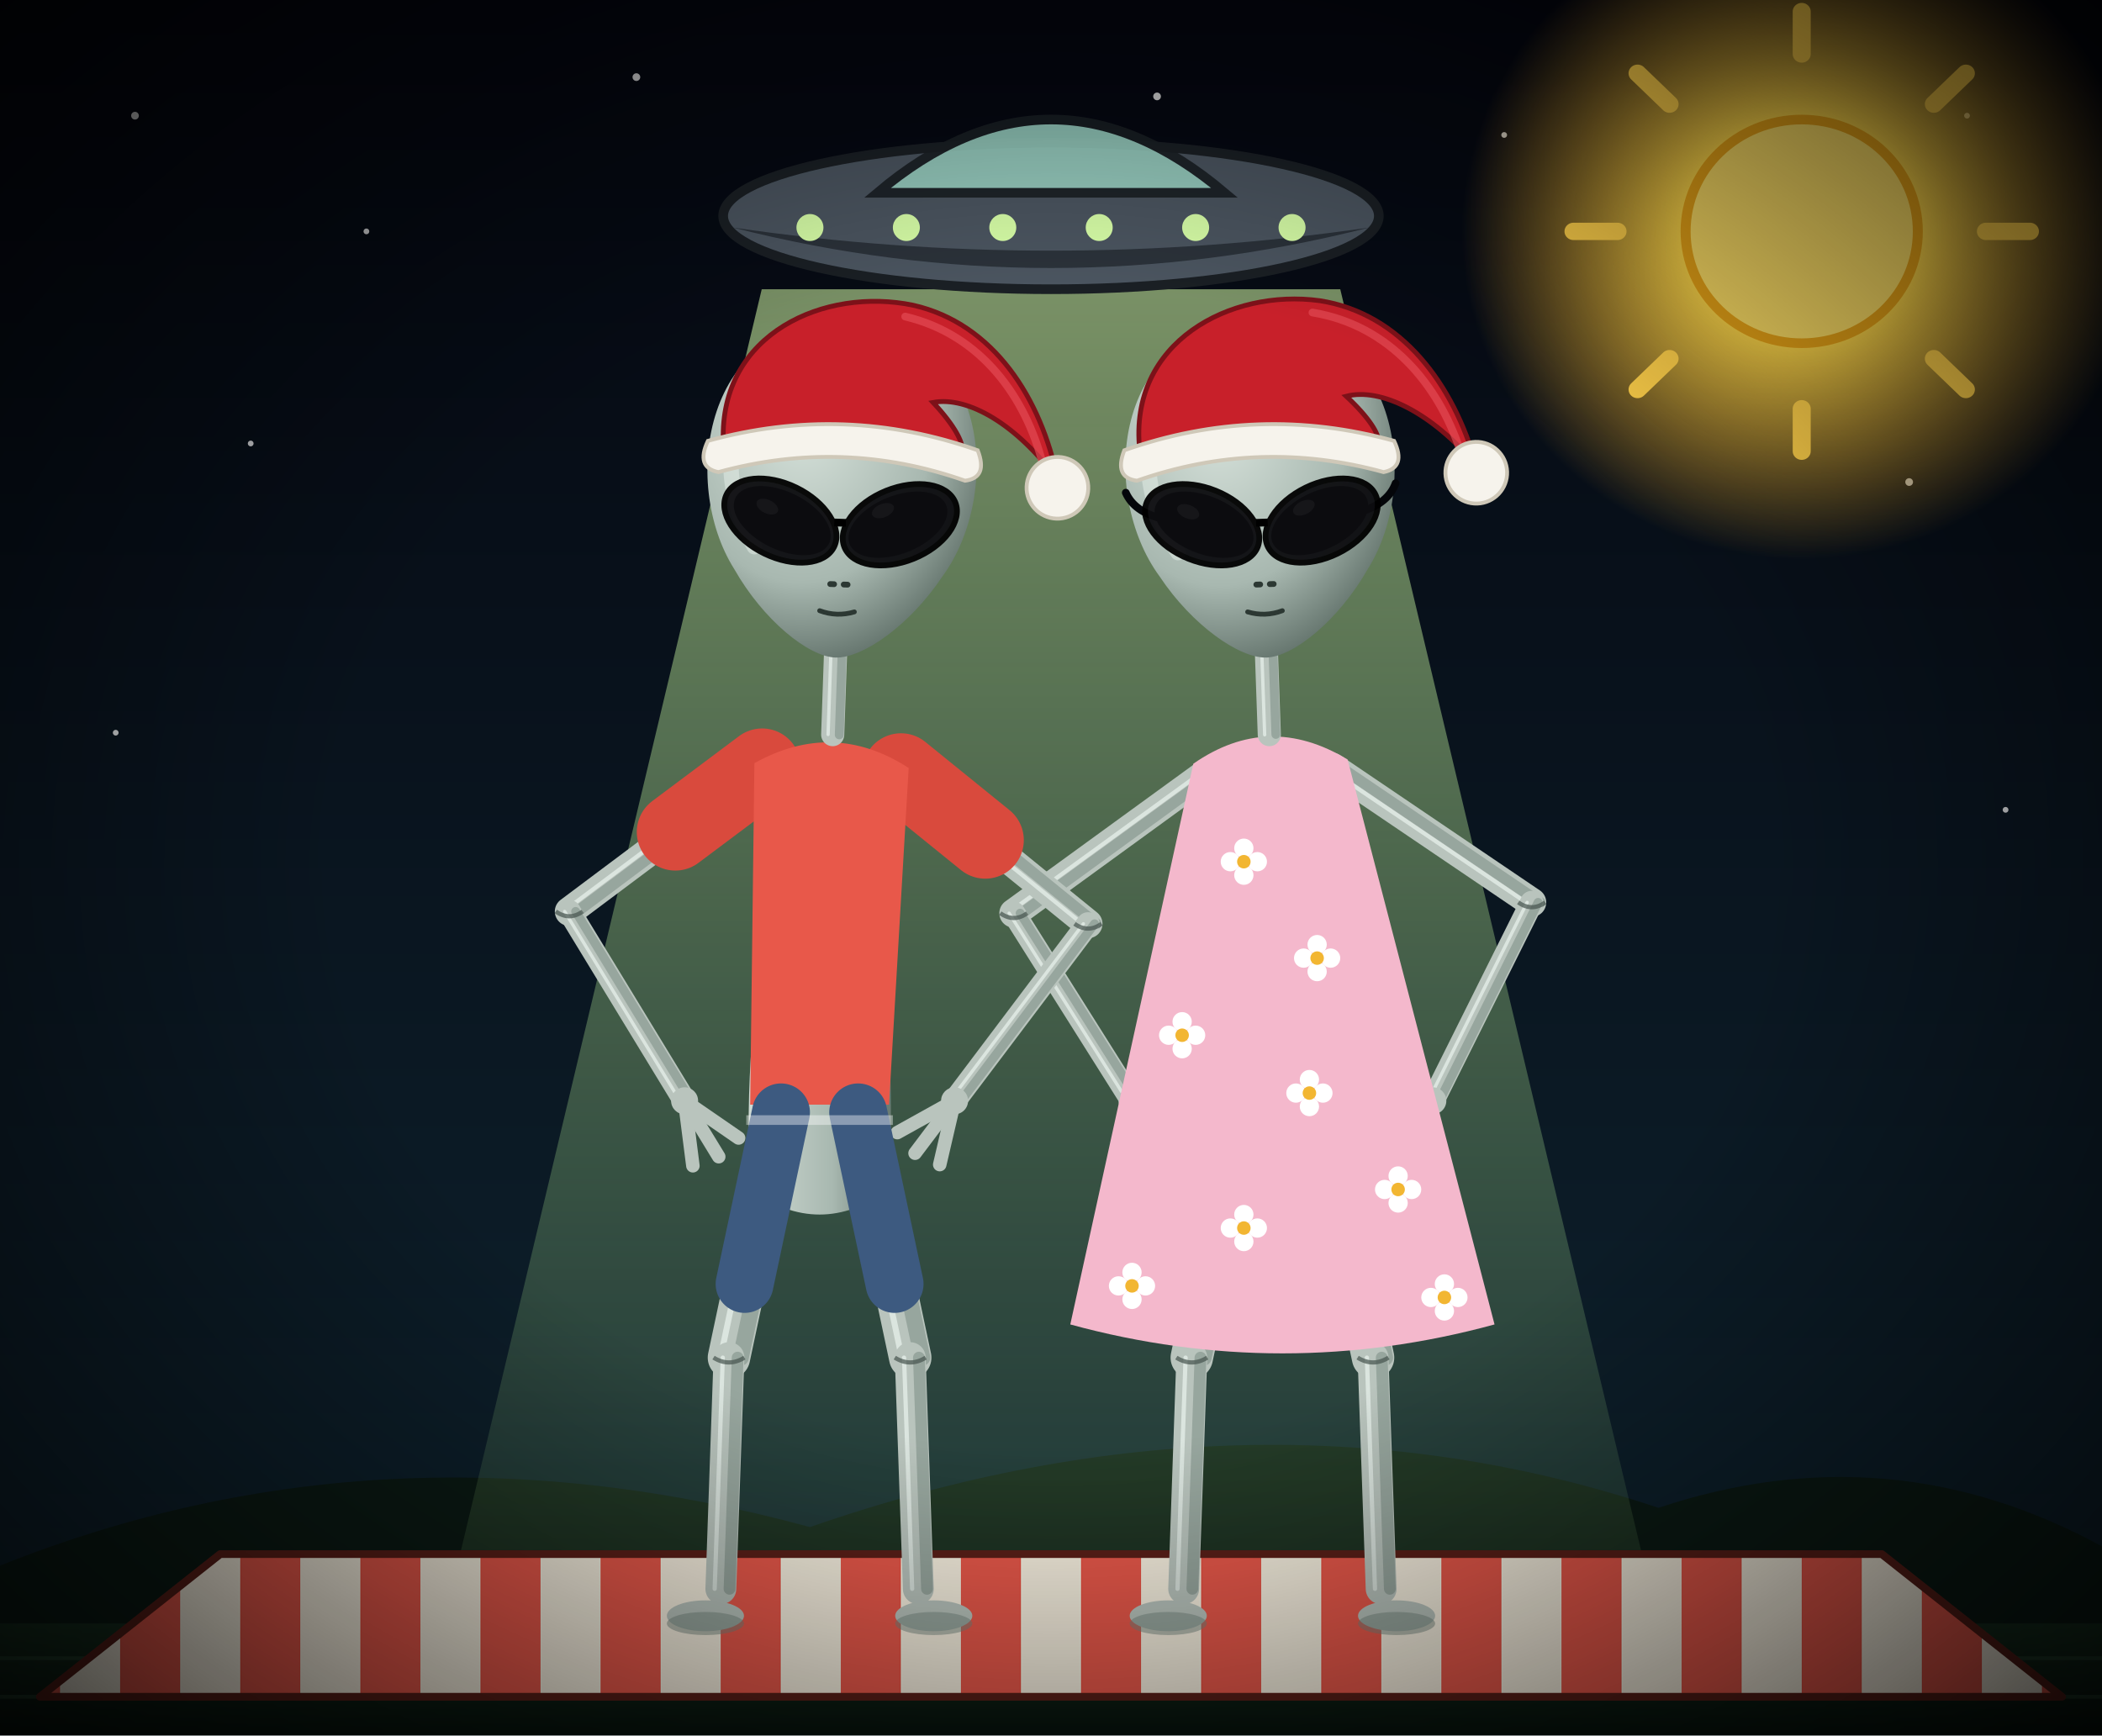
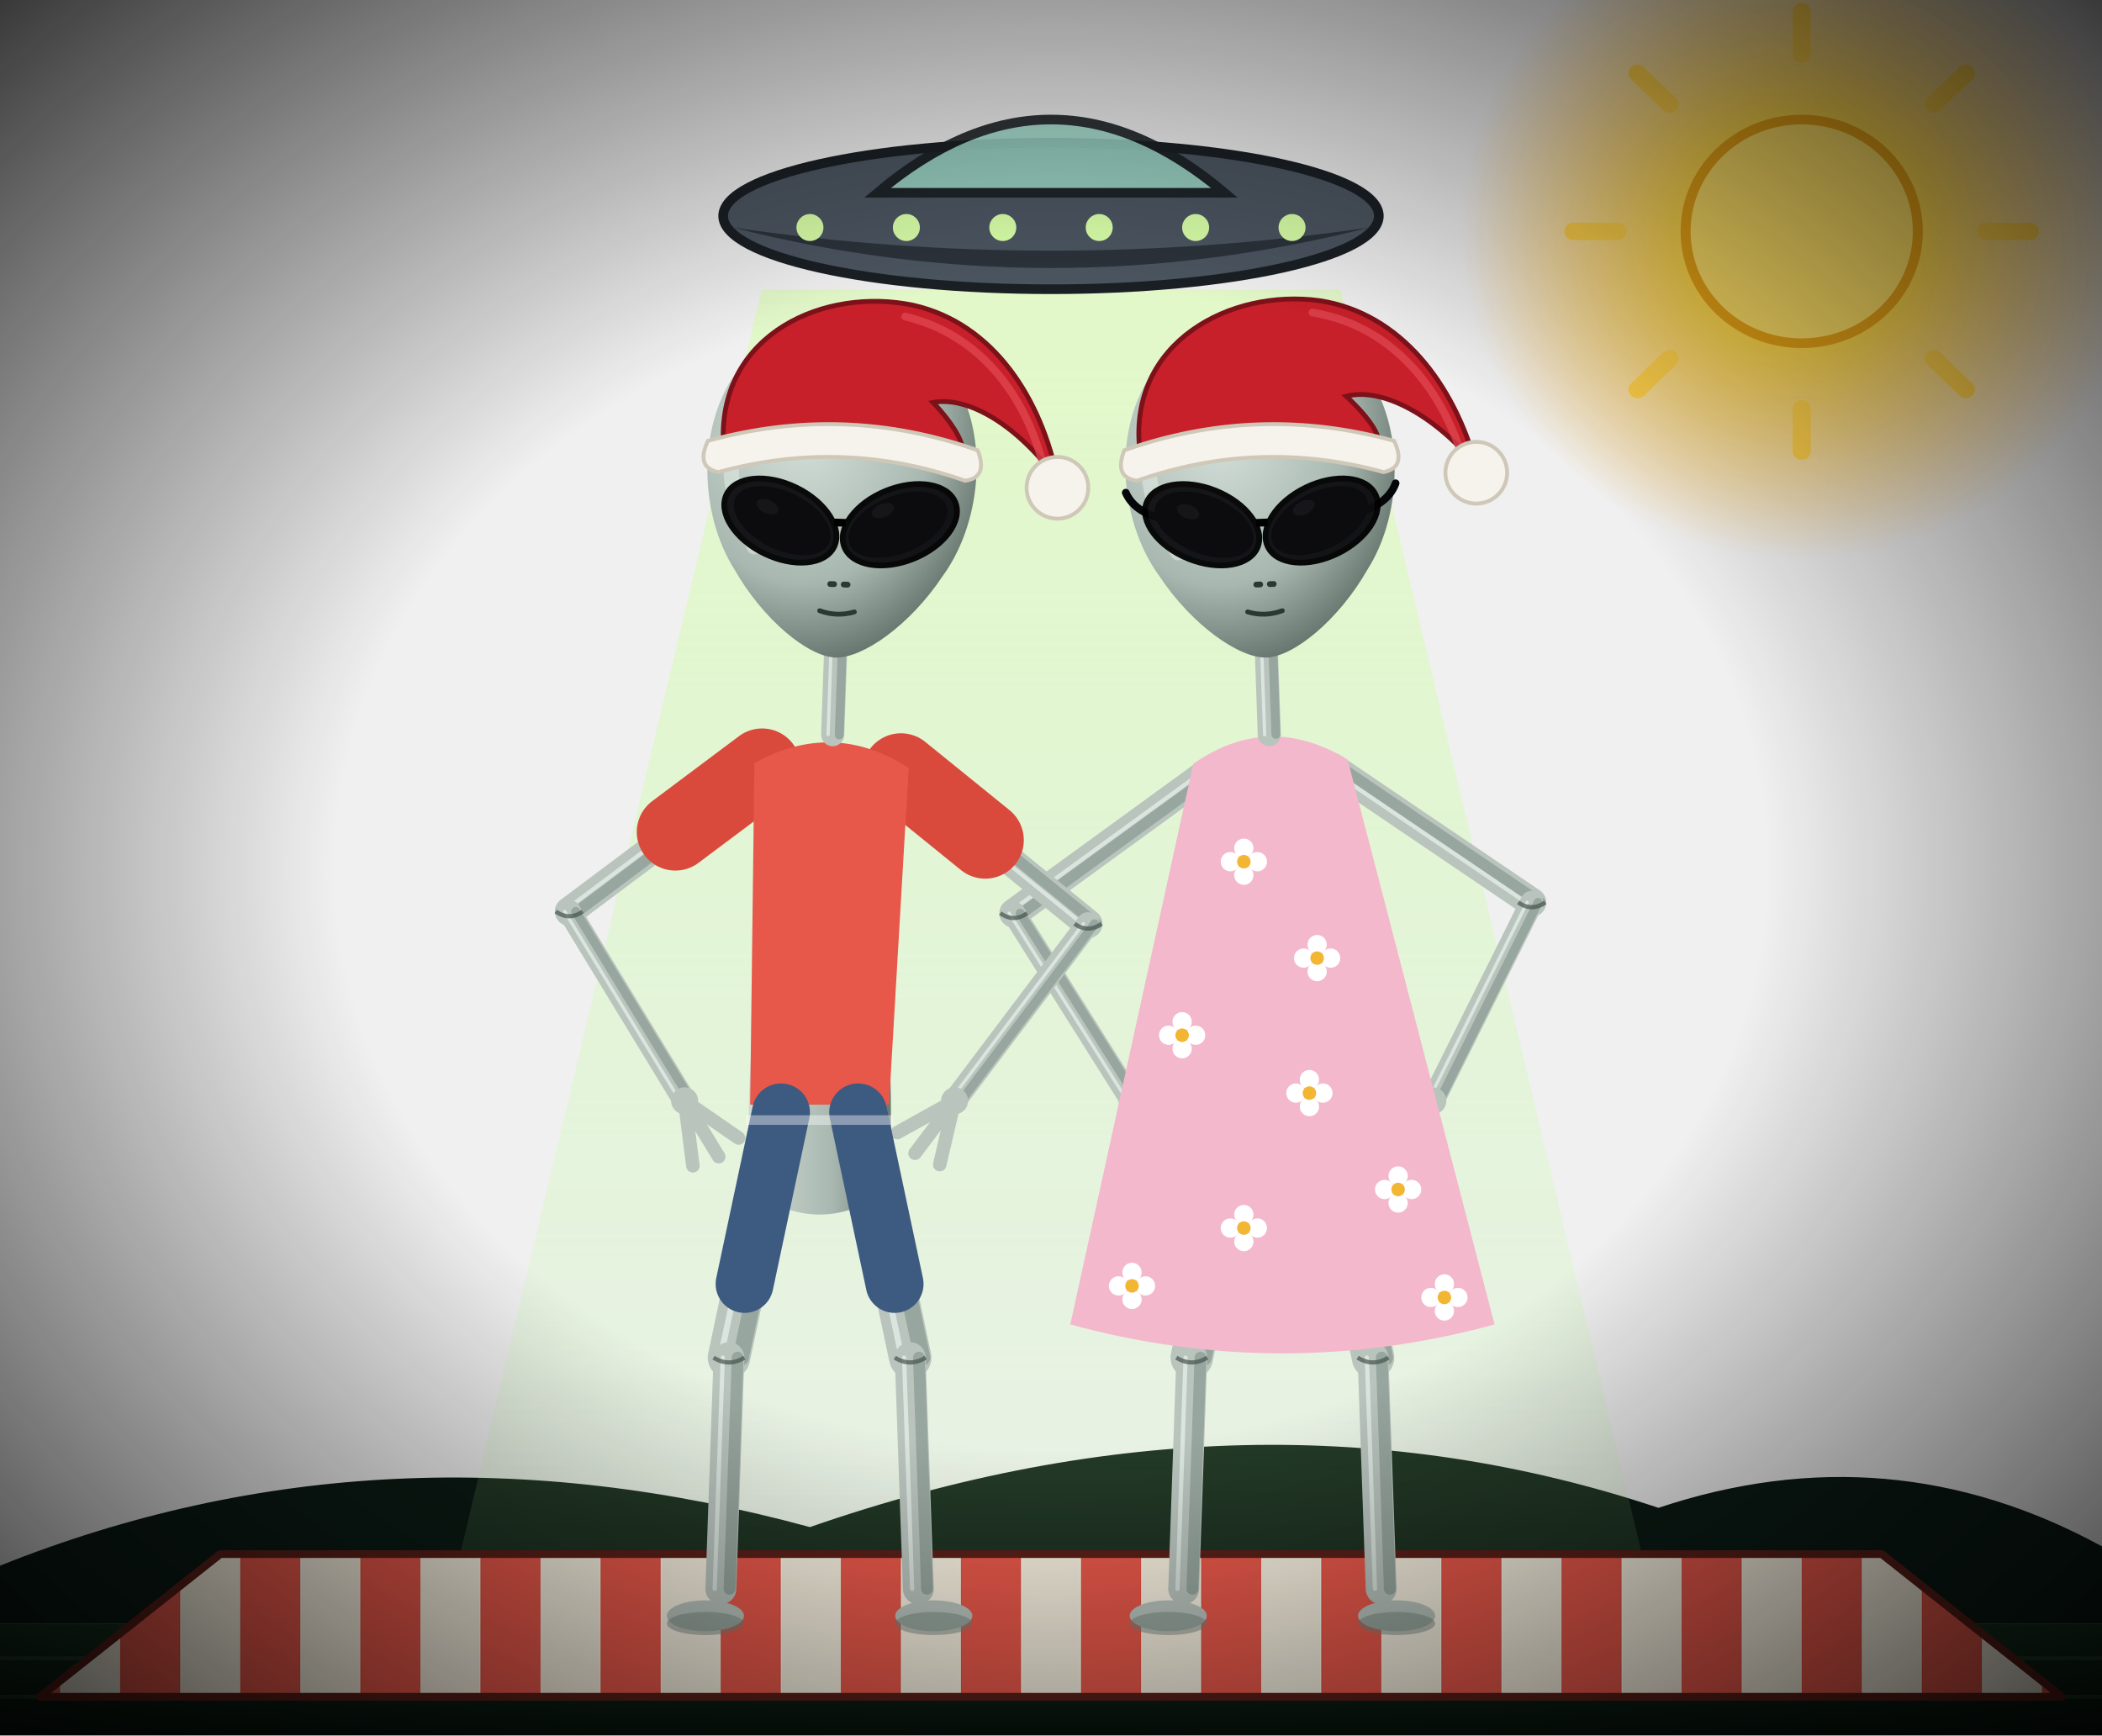
<svg xmlns="http://www.w3.org/2000/svg" viewBox="0 0 1090 900" width="1090" height="900">
  <defs>
    <linearGradient id="wall" x1="0" y1="0" x2="0" y2="1">
      <stop offset="0" stop-color="#0d0a07" />
      <stop offset="1" stop-color="#2a1f14" />
    </linearGradient>
    <linearGradient id="plastic" x1="0" y1="0" x2="1" y2="0">
      <stop offset="0" stop-color="#cfdad3" />
      <stop offset=".55" stop-color="#a8b8b0" />
      <stop offset="1" stop-color="#5d6f67" />
    </linearGradient>
    <radialGradient id="plastichead" cx=".35" cy=".3" r=".8">
      <stop offset="0" stop-color="#d7e2db" />
      <stop offset=".6" stop-color="#a8b8b0" />
      <stop offset="1" stop-color="#52625b" />
    </radialGradient>
    <linearGradient id="beam" x1="0" y1="0" x2="0" y2="1">
      <stop offset="0" stop-color="#ffe3a0" stop-opacity=".30" />
      <stop offset="1" stop-color="#ffe3a0" stop-opacity="0" />
    </linearGradient>
    <linearGradient id="floor" x1="0" y1="0" x2="0" y2="1">
      <stop offset="0" stop-color="#1c2825" />
      <stop offset="1" stop-color="#0a0f0e" />
    </linearGradient>
    <radialGradient id="vig" cx=".5" cy=".5" r=".75">
      <stop offset=".45" stop-color="#000" stop-opacity="0" />
      <stop offset="1" stop-color="#000" stop-opacity=".85" />
    </radialGradient>
    <radialGradient id="snowg" cx=".35" cy=".3" r=".8">
      <stop offset="0" stop-color="#fff" />
      <stop offset="1" stop-color="#B7C6DA" />
    </radialGradient>
    <radialGradient id="lanternglow" cx=".5" cy=".5" r=".5">
      <stop offset="0" stop-color="#ffe9a0" stop-opacity=".85" />
      <stop offset="1" stop-color="#ffe9a0" stop-opacity="0" />
    </radialGradient>
    <filter id="soft" x="-50%" y="-50%" width="200%" height="200%">
      <feGaussianBlur stdDeviation="3" />
    </filter>
    <filter id="shadow" x="-30%" y="-10%" width="160%" height="130%">
      <feColorMatrix type="matrix" values="0 0 0 0 0  0 0 0 0 0  0 0 0 0 0  0 0 0 .55 0" />
      <feGaussianBlur stdDeviation="7" />
    </filter>
    <filter id="fog" x="-30%" y="-100%" width="160%" height="300%">
      <feGaussianBlur stdDeviation="26" />
    </filter>
    <clipPath id="floorclip">
      <rect y="842" width="1090" height="58" />
    </clipPath>
  </defs>
  <style>@media (prefers-reduced-motion: no-preference) {@keyframes bob-male {0.00% {transform:rotate(0deg)}72.41% {transform:rotate(0deg)}72.41% {transform:rotate(0deg)}74.02% {transform:rotate(-6deg)}75.63% {transform:rotate(5deg)}77.24% {transform:rotate(-4deg)}78.85% {transform:rotate(3deg)}80.46% {transform:rotate(-1.5deg)}82.07% {transform:rotate(0deg)}100.00% {transform:rotate(0deg)}} .hb-male {animation: bob-male 29s ease-in-out infinite; transform-origin: 0px 236px}@keyframes bob-female {0.00% {transform:rotate(0deg)}65.85% {transform:rotate(0deg)}65.85% {transform:rotate(0deg)}66.99% {transform:rotate(-6deg)}68.13% {transform:rotate(5deg)}69.27% {transform:rotate(-4deg)}70.41% {transform:rotate(3deg)}71.54% {transform:rotate(-1.5deg)}72.68% {transform:rotate(0deg)}100.00% {transform:rotate(0deg)}} .hb-female {animation: bob-female 41s ease-in-out infinite; transform-origin: 0px 236px}@keyframes fall{to{transform:translateY(900px)}} .fall{animation:fall linear infinite}@keyframes sway{from{transform:translateX(-22px)}to{transform:translateX(22px)}} .sway{animation:sway ease-in-out infinite alternate}@keyframes drift{from{transform:translateX(-45px)}to{transform:translateX(45px)}} .drift{animation:drift 11s ease-in-out infinite alternate}@keyframes hover{from{transform:translateY(-5px)}to{transform:translateY(7px)}} .hover{animation:hover 3.6s ease-in-out infinite alternate}@keyframes flash{0%,100%,12%,48%,62%{opacity:0}1%{opacity:.22}3%{opacity:0}5%{opacity:.16}9%{opacity:0}51%{opacity:.2}53%{opacity:0}55%{opacity:.14}59%{opacity:0}} .flash{animation:flash 13s linear infinite}@keyframes bolta{0%,100%,12%,62%{opacity:0}1%{opacity:1}3%{opacity:0}5%{opacity:1}9%{opacity:0}} .bolta{animation:bolta 13s linear infinite}@keyframes boltb{0%,100%,48%,62%{opacity:0}51%{opacity:1}53%{opacity:0}55%{opacity:1}59%{opacity:0}} .boltb{animation:boltb 13s linear infinite}}</style>
  <defs>
    <linearGradient id="ubeam" x1="0" y1="0" x2="0" y2="1">
      <stop offset="0" stop-color="#d8ffa8" stop-opacity=".55" />
      <stop offset="1" stop-color="#b6ff9a" stop-opacity=".08" />
    </linearGradient>
    <linearGradient id="nsky" x1="0" y1="0" x2="0" y2="1">
      <stop offset="0" stop-color="#04060f" />
      <stop offset="1" stop-color="#0f2430" />
    </linearGradient>
    <linearGradient id="field" x1="0" y1="0" x2="0" y2="1">
      <stop offset="0" stop-color="#16301f" />
      <stop offset="1" stop-color="#07120c" />
    </linearGradient>
  </defs>
-   <rect width="1090" height="900" fill="url(#nsky)" />
-   <circle cx="70" cy="60" r="2" fill="#fff" opacity=".8" />
-   <circle cx="190" cy="120" r="1.5" fill="#fff" opacity=".8" />
-   <circle cx="330" cy="40" r="2" fill="#fff" opacity=".8" />
-   <circle cx="470" cy="90" r="1.5" fill="#fff" opacity=".8" />
-   <circle cx="600" cy="50" r="2" fill="#fff" opacity=".8" />
-   <circle cx="780" cy="70" r="1.5" fill="#fff" opacity=".8" />
-   <circle cx="900" cy="130" r="2" fill="#fff" opacity=".8" />
-   <circle cx="1020" cy="60" r="1.5" fill="#fff" opacity=".8" />
-   <circle cx="130" cy="230" r="1.5" fill="#fff" opacity=".8" />
-   <circle cx="990" cy="250" r="2" fill="#fff" opacity=".8" />
-   <circle cx="60" cy="380" r="1.5" fill="#fff" opacity=".8" />
-   <circle cx="1040" cy="420" r="1.5" fill="#fff" opacity=".8" />
  <g transform="scale(1.038095 1)">
    <defs>
      <radialGradient id="sunwide-g" cx=".5" cy=".5" r=".5">
        <stop offset="0" stop-color="#FFF4B0" />
        <stop offset=".35" stop-color="#FFD84A" />
        <stop offset="1" stop-color="#FFB32B" stop-opacity="0" />
      </radialGradient>
    </defs>
    <circle cx="900" cy="120" r="170" fill="url(#sunwide-g)" />
    <circle cx="900" cy="120" r="58" fill="#FFE066" stroke="#E8A417" stroke-width="5" />
    <g stroke="#FFD04A" stroke-width="9" stroke-linecap="round">
      <path d="M 900 28 v -22 M 900 212 v 22 M 808 120 h -22 M 992 120 h 22 M 834 54 l -16 -16 M 966 186 l 16 16 M 966 54 l 16 -16 M 834 186 l -16 16" />
    </g>
  </g>
  <path d="M 0 812 Q 200 732 420 792 Q 650 712 860 782 Q 980 742 1090 802 L 1090 842 L 0 842 Z" fill="#0b1a14" />
  <g class="hover">
    <path d="M 395 150 L 695 150 L 860 842 L 230 842 Z" fill="url(#ubeam)" />
    <ellipse cx="545" cy="112" rx="170" ry="38" fill="#4b5560" stroke="#1a1f24" stroke-width="5" />
    <path d="M 455 100 Q 545 24 635 100 Z" fill="#9fd8c9" stroke="#1a1f24" stroke-width="5" opacity=".9" />
    <path d="M 380 118 Q 545 160 710 118 Q 545 142 380 118 Z" fill="#2b323a" />
    <g fill="#d8ffa8">
      <circle cx="420" cy="118" r="7" />
      <circle cx="470" cy="118" r="7" />
      <circle cx="520" cy="118" r="7" />
      <circle cx="570" cy="118" r="7" />
      <circle cx="620" cy="118" r="7" />
      <circle cx="670" cy="118" r="7" />
    </g>
  </g>
  <rect y="842" width="1090" height="58" fill="url(#field)" />
  <g stroke="#2b4d37" stroke-width="2" opacity=".6">
    <path d="M 0 860 H 1090 M 0 880 H 1090" />
  </g>
  <g transform="scale(1.038095 1)">
    <defs>
      <pattern id="towelwide-p" width="60" height="400" patternUnits="userSpaceOnUse">
        <rect width="30" height="400" fill="#E8584A" />
        <rect x="30" width="30" height="400" fill="#F7F0E0" />
      </pattern>
    </defs>
    <path d="M 110 806 L 940 806 L 1030 880 L 20 880 Z" fill="url(#towelwide-p)" stroke="#5a1f18" stroke-width="4" stroke-linejoin="round" />
  </g>
  <g transform="translate(665 576.9)">
    <path d="M -20.0 0.0 L -47.0 127.2" stroke="#b9c4bd" stroke-width="22" stroke-linecap="round" fill="none" />
    <path d="M -13.8 0.0 L -40.9 127.2" stroke="#76877f" stroke-width="8.4" stroke-linecap="round" fill="none" opacity=".5" />
    <path d="M -24.4 0.0 L -51.4 127.2" stroke="#eaf3ee" stroke-width="3.1" stroke-linecap="round" fill="none" opacity=".7" />
    <path d="M -47.0 127.2 L -51.2 247.1" stroke="#b9c4bd" stroke-width="16" stroke-linecap="round" fill="none" />
    <path d="M -42.5 127.2 L -46.7 247.1" stroke="#76877f" stroke-width="6.1" stroke-linecap="round" fill="none" opacity=".5" />
    <path d="M -50.2 127.2 L -54.4 247.1" stroke="#eaf3ee" stroke-width="2.2" stroke-linecap="round" fill="none" opacity=".7" />
    <path d="M -55.0 127.2 Q -47.0 132.2 -39.0 127.2" stroke="#46544e" stroke-width="2.2" fill="none" opacity=".7" />
    <ellipse cx="-59.2" cy="261.1" rx="20" ry="8" fill="#b9c4bd" />
    <ellipse cx="-59.2" cy="265.1" rx="20" ry="6" fill="#76877f" opacity=".5" />
    <path d="M 20.0 0.0 L 47.0 127.2" stroke="#b9c4bd" stroke-width="22" stroke-linecap="round" fill="none" />
    <path d="M 26.2 0.0 L 53.2 127.2" stroke="#76877f" stroke-width="8.4" stroke-linecap="round" fill="none" opacity=".5" />
    <path d="M 15.6 0.0 L 42.6 127.2" stroke="#eaf3ee" stroke-width="3.1" stroke-linecap="round" fill="none" opacity=".7" />
    <path d="M 47.0 127.2 L 51.2 247.1" stroke="#b9c4bd" stroke-width="16" stroke-linecap="round" fill="none" />
    <path d="M 51.5 127.2 L 55.7 247.1" stroke="#76877f" stroke-width="6.1" stroke-linecap="round" fill="none" opacity=".5" />
    <path d="M 43.8 127.2 L 48.0 247.1" stroke="#eaf3ee" stroke-width="2.2" stroke-linecap="round" fill="none" opacity=".7" />
    <path d="M 39.0 127.2 Q 47.0 132.2 55.0 127.2" stroke="#46544e" stroke-width="2.2" fill="none" opacity=".7" />
    <ellipse cx="59.2" cy="261.1" rx="20" ry="8" fill="#b9c4bd" />
    <ellipse cx="59.2" cy="265.1" rx="20" ry="6" fill="#76877f" opacity=".5" />
    <path d="M -38.2 -176.8 Q -7.1 -203.9 25.8 -179.0 Q 22.1 -110.4 22.1 -110.4 Q 44.0 -40 40 40 Q 0 66 -40 40 Q -44 -40 -25.9 -109.6 Q -25.9 -109.6 -38.2 -176.8 Z" fill="url(#plastic)" />
    <path d="M -25.9 -108.0 Q -1.9 -103.0 22.1 -108.0" stroke="#46544e" stroke-width="2.2" fill="none" opacity=".7" />
    <path d="M -38.2 -176.8 L -139.3 -103.3" stroke="#b9c4bd" stroke-width="15" stroke-linecap="round" fill="none" />
    <path d="M -34.0 -176.8 L -135.1 -103.3" stroke="#76877f" stroke-width="5.7" stroke-linecap="round" fill="none" opacity=".5" />
    <path d="M -41.2 -176.8 L -142.3 -103.3" stroke="#eaf3ee" stroke-width="2.1" stroke-linecap="round" fill="none" opacity=".7" />
    <path d="M -139.3 -103.3 L -78.0 -6.0" stroke="#b9c4bd" stroke-width="12" stroke-linecap="round" fill="none" />
    <path d="M -136.0 -103.3 L -74.6 -6.0" stroke="#76877f" stroke-width="4.6" stroke-linecap="round" fill="none" opacity=".5" />
    <path d="M -141.7 -103.3 L -80.4 -6.0" stroke="#eaf3ee" stroke-width="1.7" stroke-linecap="round" fill="none" opacity=".7" />
    <path d="M -146.3 -103.3 Q -139.3 -98.3 -132.3 -103.3" stroke="#46544e" stroke-width="2.2" fill="none" opacity=".7" />
    <path d="M 25.8 -179.0 L 129.3 -108.9" stroke="#b9c4bd" stroke-width="15" stroke-linecap="round" fill="none" />
    <path d="M 30.0 -179.0 L 133.5 -108.9" stroke="#76877f" stroke-width="5.7" stroke-linecap="round" fill="none" opacity=".5" />
    <path d="M 22.8 -179.0 L 126.3 -108.9" stroke="#eaf3ee" stroke-width="2.1" stroke-linecap="round" fill="none" opacity=".7" />
    <path d="M 129.3 -108.9 L 78.0 -6.0" stroke="#b9c4bd" stroke-width="12" stroke-linecap="round" fill="none" />
    <path d="M 132.6 -108.9 L 81.4 -6.0" stroke="#76877f" stroke-width="4.6" stroke-linecap="round" fill="none" opacity=".5" />
    <path d="M 126.9 -108.9 L 75.6 -6.0" stroke="#eaf3ee" stroke-width="1.7" stroke-linecap="round" fill="none" opacity=".7" />
    <path d="M 122.3 -108.9 Q 129.3 -103.9 136.3 -108.9" stroke="#46544e" stroke-width="2.2" fill="none" opacity=".7" />
    <path d="M -78.0 -6.0 L -49.7 12.9" stroke="#b9c4bd" stroke-width="7" stroke-linecap="round" fill="none" />
    <path d="M -78.0 -6.0 L -59.9 22.8" stroke="#b9c4bd" stroke-width="7" stroke-linecap="round" fill="none" />
    <path d="M -78.0 -6.0 L -73.1 27.7" stroke="#b9c4bd" stroke-width="7" stroke-linecap="round" fill="none" />
    <circle cx="-78.0" cy="-6.0" r="7" fill="#b9c4bd" />
    <path d="M 78.0 -6.0 L 76.5 28.0" stroke="#b9c4bd" stroke-width="7" stroke-linecap="round" fill="none" />
    <path d="M 78.0 -6.0 L 62.8 24.4" stroke="#b9c4bd" stroke-width="7" stroke-linecap="round" fill="none" />
    <path d="M 78.0 -6.0 L 51.8 15.6" stroke="#b9c4bd" stroke-width="7" stroke-linecap="round" fill="none" />
    <circle cx="78.0" cy="-6.0" r="7" fill="#b9c4bd" />
    <path d="M -46.2 -180.8 Q -7.3 -207.9 33.8 -183.0 L 110.0 110 Q 0 140 -110.0 110 Z" fill="#f4b8cc" />
    <g transform="translate(-20 -130)" fill="#fff">
      <circle cy="-7" r="5" />
      <circle cx="7" r="5" />
      <circle cy="7" r="5" />
      <circle cx="-7" r="5" />
      <circle r="3.5" fill="#f2b632" />
    </g>
    <g transform="translate(18 -80)" fill="#fff">
      <circle cy="-7" r="5" />
      <circle cx="7" r="5" />
      <circle cy="7" r="5" />
      <circle cx="-7" r="5" />
      <circle r="3.5" fill="#f2b632" />
    </g>
    <g transform="translate(-52 -40)" fill="#fff">
      <circle cy="-7" r="5" />
      <circle cx="7" r="5" />
      <circle cy="7" r="5" />
      <circle cx="-7" r="5" />
      <circle r="3.5" fill="#f2b632" />
    </g>
    <g transform="translate(14 -10)" fill="#fff">
      <circle cy="-7" r="5" />
      <circle cx="7" r="5" />
      <circle cy="7" r="5" />
      <circle cx="-7" r="5" />
      <circle r="3.5" fill="#f2b632" />
    </g>
    <g transform="translate(60 40)" fill="#fff">
      <circle cy="-7" r="5" />
      <circle cx="7" r="5" />
      <circle cy="7" r="5" />
      <circle cx="-7" r="5" />
      <circle r="3.5" fill="#f2b632" />
    </g>
    <g transform="translate(-20 60)" fill="#fff">
      <circle cy="-7" r="5" />
      <circle cx="7" r="5" />
      <circle cy="7" r="5" />
      <circle cx="-7" r="5" />
      <circle r="3.5" fill="#f2b632" />
    </g>
    <g transform="translate(84 96)" fill="#fff">
      <circle cy="-7" r="5" />
      <circle cx="7" r="5" />
      <circle cy="7" r="5" />
      <circle cx="-7" r="5" />
      <circle r="3.5" fill="#f2b632" />
    </g>
    <g transform="translate(-78 90)" fill="#fff">
      <circle cy="-7" r="5" />
      <circle cx="7" r="5" />
      <circle cy="7" r="5" />
      <circle cx="-7" r="5" />
      <circle r="3.5" fill="#f2b632" />
    </g>
    <g transform="translate(-6.8 -195.9) rotate(-2.0) translate(0 -236)">
      <g class="hb hb-female">
        <path d="M 0.0 236.0 L 0.0 190.0" stroke="#b9c4bd" stroke-width="12" stroke-linecap="round" fill="none" />
        <path d="M 3.4 236.0 L 3.4 190.0" stroke="#76877f" stroke-width="4.6" stroke-linecap="round" fill="none" opacity=".5" />
        <path d="M -2.4 236.0 L -2.4 190.0" stroke="#eaf3ee" stroke-width="1.7" stroke-linecap="round" fill="none" opacity=".7" />
        <path d="M 0 22 C 74 22 84 108 54 152 C 38 178 14 196 0 196 C -14 196 -38 178 -54 152 C -84 108 -74 22 0 22 Z" fill="url(#plastichead)" />
        <path d="M -50 60 Q -68 100 -44 140" stroke="#eaf3ee" stroke-width="8" stroke-linecap="round" fill="none" opacity=".45" />
        <g fill="#04060a">
          <ellipse cx="-30" cy="126" rx="27" ry="15" transform="rotate(24 -30 126)" />
          <ellipse cx="30" cy="126" rx="27" ry="15" transform="rotate(-24 30 126)" />
        </g>
        <g fill="#fff" opacity=".85">
          <ellipse cx="-38" cy="119" rx="6" ry="3.5" transform="rotate(24 -38 119)" />
          <ellipse cx="22" cy="119" rx="6" ry="3.5" transform="rotate(-24 22 119)" />
        </g>
        <path d="M -4 158 h 2 M 3 158 h 2" stroke="#2c3833" stroke-width="3" stroke-linecap="round" />
        <path d="M -9 172 Q 0 175 9 172" stroke="#2c3833" stroke-width="2.5" fill="none" stroke-linecap="round" />
        <path d="M -52 122 q -14 -4 -18 -14 M 52 122 q 14 -4 18 -14" stroke="#04060a" stroke-width="4" stroke-linecap="round" fill="none" />
        <circle cx="0" cy="36" r="7" fill="#f2b632" />
        <g fill="#0d0d10" stroke="#000" stroke-width="3" opacity=".95">
          <ellipse cx="-31" cy="126" rx="31" ry="19" transform="rotate(24 -31 126)" />
          <ellipse cx="31" cy="126" rx="31" ry="19" transform="rotate(-24 31 126)" />
        </g>
        <path d="M -3 126 H 3" stroke="#000" stroke-width="4" />
        <path d="M -62 86 C -66 30 -12 4 34 12 C 76 20 102 58 112 100 C 90 72 64 58 46 62 C 58 74 62 82 62 86 Q 0 68 -62 86 Z" fill="#c8202a" stroke="#7d1119" stroke-width="2.5" />
        <path d="M 30 18 C 70 26 94 58 104 92" fill="none" stroke="#e8505a" stroke-width="4" opacity=".6" stroke-linecap="round" />
        <path d="M -70 86 Q 0 64 70 86 Q 76 100 64 102 Q 0 82 -64 102 Q -76 100 -70 86 Z" fill="#f6f3ec" stroke="#cfc8b8" stroke-width="2" />
        <circle cx="112" cy="104" r="16" fill="#f6f3ec" stroke="#cfc8b8" stroke-width="2" />
      </g>
    </g>
  </g>
  <g transform="translate(425 576.9)">
    <path d="M 20.0 0.0 L 47.0 127.2" stroke="#b9c4bd" stroke-width="22" stroke-linecap="round" fill="none" />
    <path d="M 26.2 0.0 L 53.2 127.2" stroke="#76877f" stroke-width="8.4" stroke-linecap="round" fill="none" opacity=".5" />
    <path d="M 15.6 0.0 L 42.6 127.2" stroke="#eaf3ee" stroke-width="3.1" stroke-linecap="round" fill="none" opacity=".7" />
    <path d="M 47.0 127.2 L 51.2 247.1" stroke="#b9c4bd" stroke-width="16" stroke-linecap="round" fill="none" />
    <path d="M 51.5 127.2 L 55.7 247.1" stroke="#76877f" stroke-width="6.1" stroke-linecap="round" fill="none" opacity=".5" />
    <path d="M 43.8 127.2 L 48.0 247.1" stroke="#eaf3ee" stroke-width="2.2" stroke-linecap="round" fill="none" opacity=".7" />
    <path d="M 39.0 127.2 Q 47.0 132.2 55.0 127.2" stroke="#46544e" stroke-width="2.2" fill="none" opacity=".7" />
    <ellipse cx="59.2" cy="261.1" rx="20" ry="8" fill="#b9c4bd" />
    <ellipse cx="59.2" cy="265.1" rx="20" ry="6" fill="#76877f" opacity=".5" />
    <path d="M -20.0 0.0 L -47.0 127.2" stroke="#b9c4bd" stroke-width="22" stroke-linecap="round" fill="none" />
    <path d="M -13.8 0.0 L -40.9 127.2" stroke="#76877f" stroke-width="8.4" stroke-linecap="round" fill="none" opacity=".5" />
    <path d="M -24.4 0.0 L -51.4 127.2" stroke="#eaf3ee" stroke-width="3.1" stroke-linecap="round" fill="none" opacity=".7" />
    <path d="M -47.0 127.2 L -51.2 247.1" stroke="#b9c4bd" stroke-width="16" stroke-linecap="round" fill="none" />
    <path d="M -42.5 127.2 L -46.7 247.1" stroke="#76877f" stroke-width="6.1" stroke-linecap="round" fill="none" opacity=".5" />
    <path d="M -50.2 127.2 L -54.4 247.1" stroke="#eaf3ee" stroke-width="2.2" stroke-linecap="round" fill="none" opacity=".7" />
    <path d="M -55.0 127.2 Q -47.0 132.2 -39.0 127.2" stroke="#46544e" stroke-width="2.2" fill="none" opacity=".7" />
    <ellipse cx="-59.2" cy="261.1" rx="20" ry="8" fill="#b9c4bd" />
    <ellipse cx="-59.2" cy="265.1" rx="20" ry="6" fill="#76877f" opacity=".5" />
    <path d="M -29.8 -179.1 Q 7.1 -203.9 42.2 -176.6 Q 27.9 -109.5 27.9 -109.5 Q 40.0 -40 36 40 Q 0 66 -36 40 Q -40 -40 -24.1 -110.4 Q -24.1 -110.4 -29.8 -179.1 Z" fill="url(#plastic)" />
    <path d="M -24.1 -108.0 Q 1.9 -103.0 27.9 -108.0" stroke="#46544e" stroke-width="2.2" fill="none" opacity=".7" />
    <path d="M 42.2 -176.6 L 139.2 -97.8" stroke="#b9c4bd" stroke-width="15" stroke-linecap="round" fill="none" />
    <path d="M 46.4 -176.6 L 143.4 -97.8" stroke="#76877f" stroke-width="5.7" stroke-linecap="round" fill="none" opacity=".5" />
    <path d="M 39.2 -176.6 L 136.2 -97.8" stroke="#eaf3ee" stroke-width="2.1" stroke-linecap="round" fill="none" opacity=".7" />
    <path d="M 139.2 -97.8 L 70.0 -6.0" stroke="#b9c4bd" stroke-width="12" stroke-linecap="round" fill="none" />
    <path d="M 142.6 -97.8 L 73.4 -6.0" stroke="#76877f" stroke-width="4.6" stroke-linecap="round" fill="none" opacity=".5" />
    <path d="M 136.8 -97.8 L 67.6 -6.0" stroke="#eaf3ee" stroke-width="1.7" stroke-linecap="round" fill="none" opacity=".7" />
    <path d="M 132.2 -97.8 Q 139.2 -92.8 146.2 -97.8" stroke="#46544e" stroke-width="2.2" fill="none" opacity=".7" />
    <path d="M -29.8 -179.1 L -129.8 -104.2" stroke="#b9c4bd" stroke-width="15" stroke-linecap="round" fill="none" />
    <path d="M -25.6 -179.1 L -125.6 -104.2" stroke="#76877f" stroke-width="5.7" stroke-linecap="round" fill="none" opacity=".5" />
    <path d="M -32.8 -179.1 L -132.8 -104.2" stroke="#eaf3ee" stroke-width="2.1" stroke-linecap="round" fill="none" opacity=".7" />
    <path d="M -129.8 -104.2 L -70.0 -6.0" stroke="#b9c4bd" stroke-width="12" stroke-linecap="round" fill="none" />
    <path d="M -126.5 -104.2 L -66.6 -6.0" stroke="#76877f" stroke-width="4.6" stroke-linecap="round" fill="none" opacity=".5" />
    <path d="M -132.2 -104.2 L -72.4 -6.0" stroke="#eaf3ee" stroke-width="1.7" stroke-linecap="round" fill="none" opacity=".7" />
    <path d="M -136.8 -104.2 Q -129.8 -99.2 -122.8 -104.2" stroke="#46544e" stroke-width="2.2" fill="none" opacity=".7" />
    <path d="M 70.0 -6.0 L 62.3 27.1" stroke="#b9c4bd" stroke-width="7" stroke-linecap="round" fill="none" />
    <path d="M 70.0 -6.0 L 49.5 21.2" stroke="#b9c4bd" stroke-width="7" stroke-linecap="round" fill="none" />
    <path d="M 70.0 -6.0 L 40.3 10.5" stroke="#b9c4bd" stroke-width="7" stroke-linecap="round" fill="none" />
    <circle cx="70.0" cy="-6.0" r="7" fill="#b9c4bd" />
    <path d="M -70.0 -6.0 L -42.0 13.3" stroke="#b9c4bd" stroke-width="7" stroke-linecap="round" fill="none" />
    <path d="M -70.0 -6.0 L -52.3 23.0" stroke="#b9c4bd" stroke-width="7" stroke-linecap="round" fill="none" />
    <path d="M -70.0 -6.0 L -65.7 27.7" stroke="#b9c4bd" stroke-width="7" stroke-linecap="round" fill="none" />
    <circle cx="-70.0" cy="-6.0" r="7" fill="#b9c4bd" />
    <path d="M 42.2 -176.6 L 85.9 -141.2" stroke="#d94a3d" stroke-width="40" stroke-linecap="round" fill="none" />
    <path d="M -29.8 -179.1 L -74.8 -145.4" stroke="#d94a3d" stroke-width="40" stroke-linecap="round" fill="none" />
    <path d="M -33.8 -181.1 Q 7.1 -203.9 46.2 -178.6 L 36.0 -4 L -36.0 -4 Z" fill="#e8584a" />
    <path d="M 20.0 0.0 L 38.9 89.0" stroke="#3d5a80" stroke-width="30" stroke-linecap="round" fill="none" />
    <path d="M -20.0 0.0 L -38.9 89.0" stroke="#3d5a80" stroke-width="30" stroke-linecap="round" fill="none" />
    <path d="M -38 4 H 38" stroke="#fff" stroke-width="5" opacity=".4" />
    <g transform="translate(6.8 -195.9) rotate(2.0) translate(0 -236)">
      <g class="hb hb-male">
        <path d="M 0.0 236.0 L 0.0 190.0" stroke="#b9c4bd" stroke-width="12" stroke-linecap="round" fill="none" />
        <path d="M 3.4 236.0 L 3.4 190.0" stroke="#76877f" stroke-width="4.6" stroke-linecap="round" fill="none" opacity=".5" />
        <path d="M -2.4 236.0 L -2.4 190.0" stroke="#eaf3ee" stroke-width="1.7" stroke-linecap="round" fill="none" opacity=".7" />
        <path d="M 0 22 C 74 22 84 108 54 152 C 38 178 14 196 0 196 C -14 196 -38 178 -54 152 C -84 108 -74 22 0 22 Z" fill="url(#plastichead)" />
        <path d="M -50 60 Q -68 100 -44 140" stroke="#eaf3ee" stroke-width="8" stroke-linecap="round" fill="none" opacity=".45" />
        <g fill="#04060a">
          <ellipse cx="-30" cy="126" rx="27" ry="15" transform="rotate(24 -30 126)" />
          <ellipse cx="30" cy="126" rx="27" ry="15" transform="rotate(-24 30 126)" />
        </g>
        <g fill="#fff" opacity=".85">
          <ellipse cx="-38" cy="119" rx="6" ry="3.5" transform="rotate(24 -38 119)" />
          <ellipse cx="22" cy="119" rx="6" ry="3.5" transform="rotate(-24 22 119)" />
        </g>
        <path d="M -4 158 h 2 M 3 158 h 2" stroke="#2c3833" stroke-width="3" stroke-linecap="round" />
        <path d="M -9 172 Q 0 175 9 172" stroke="#2c3833" stroke-width="2.5" fill="none" stroke-linecap="round" />
        <g fill="#0d0d10" stroke="#000" stroke-width="3" opacity=".95">
          <ellipse cx="-31" cy="126" rx="31" ry="19" transform="rotate(24 -31 126)" />
          <ellipse cx="31" cy="126" rx="31" ry="19" transform="rotate(-24 31 126)" />
        </g>
        <path d="M -3 126 H 3" stroke="#000" stroke-width="4" />
        <path d="M -62 86 C -66 30 -12 4 34 12 C 76 20 102 58 112 100 C 90 72 64 58 46 62 C 58 74 62 82 62 86 Q 0 68 -62 86 Z" fill="#c8202a" stroke="#7d1119" stroke-width="2.5" />
        <path d="M 30 18 C 70 26 94 58 104 92" fill="none" stroke="#e8505a" stroke-width="4" opacity=".6" stroke-linecap="round" />
        <path d="M -70 86 Q 0 64 70 86 Q 76 100 64 102 Q 0 82 -64 102 Q -76 100 -70 86 Z" fill="#f6f3ec" stroke="#cfc8b8" stroke-width="2" />
        <circle cx="112" cy="104" r="16" fill="#f6f3ec" stroke="#cfc8b8" stroke-width="2" />
      </g>
    </g>
  </g>
  <rect width="1090" height="900" fill="url(#vig)" />
</svg>
